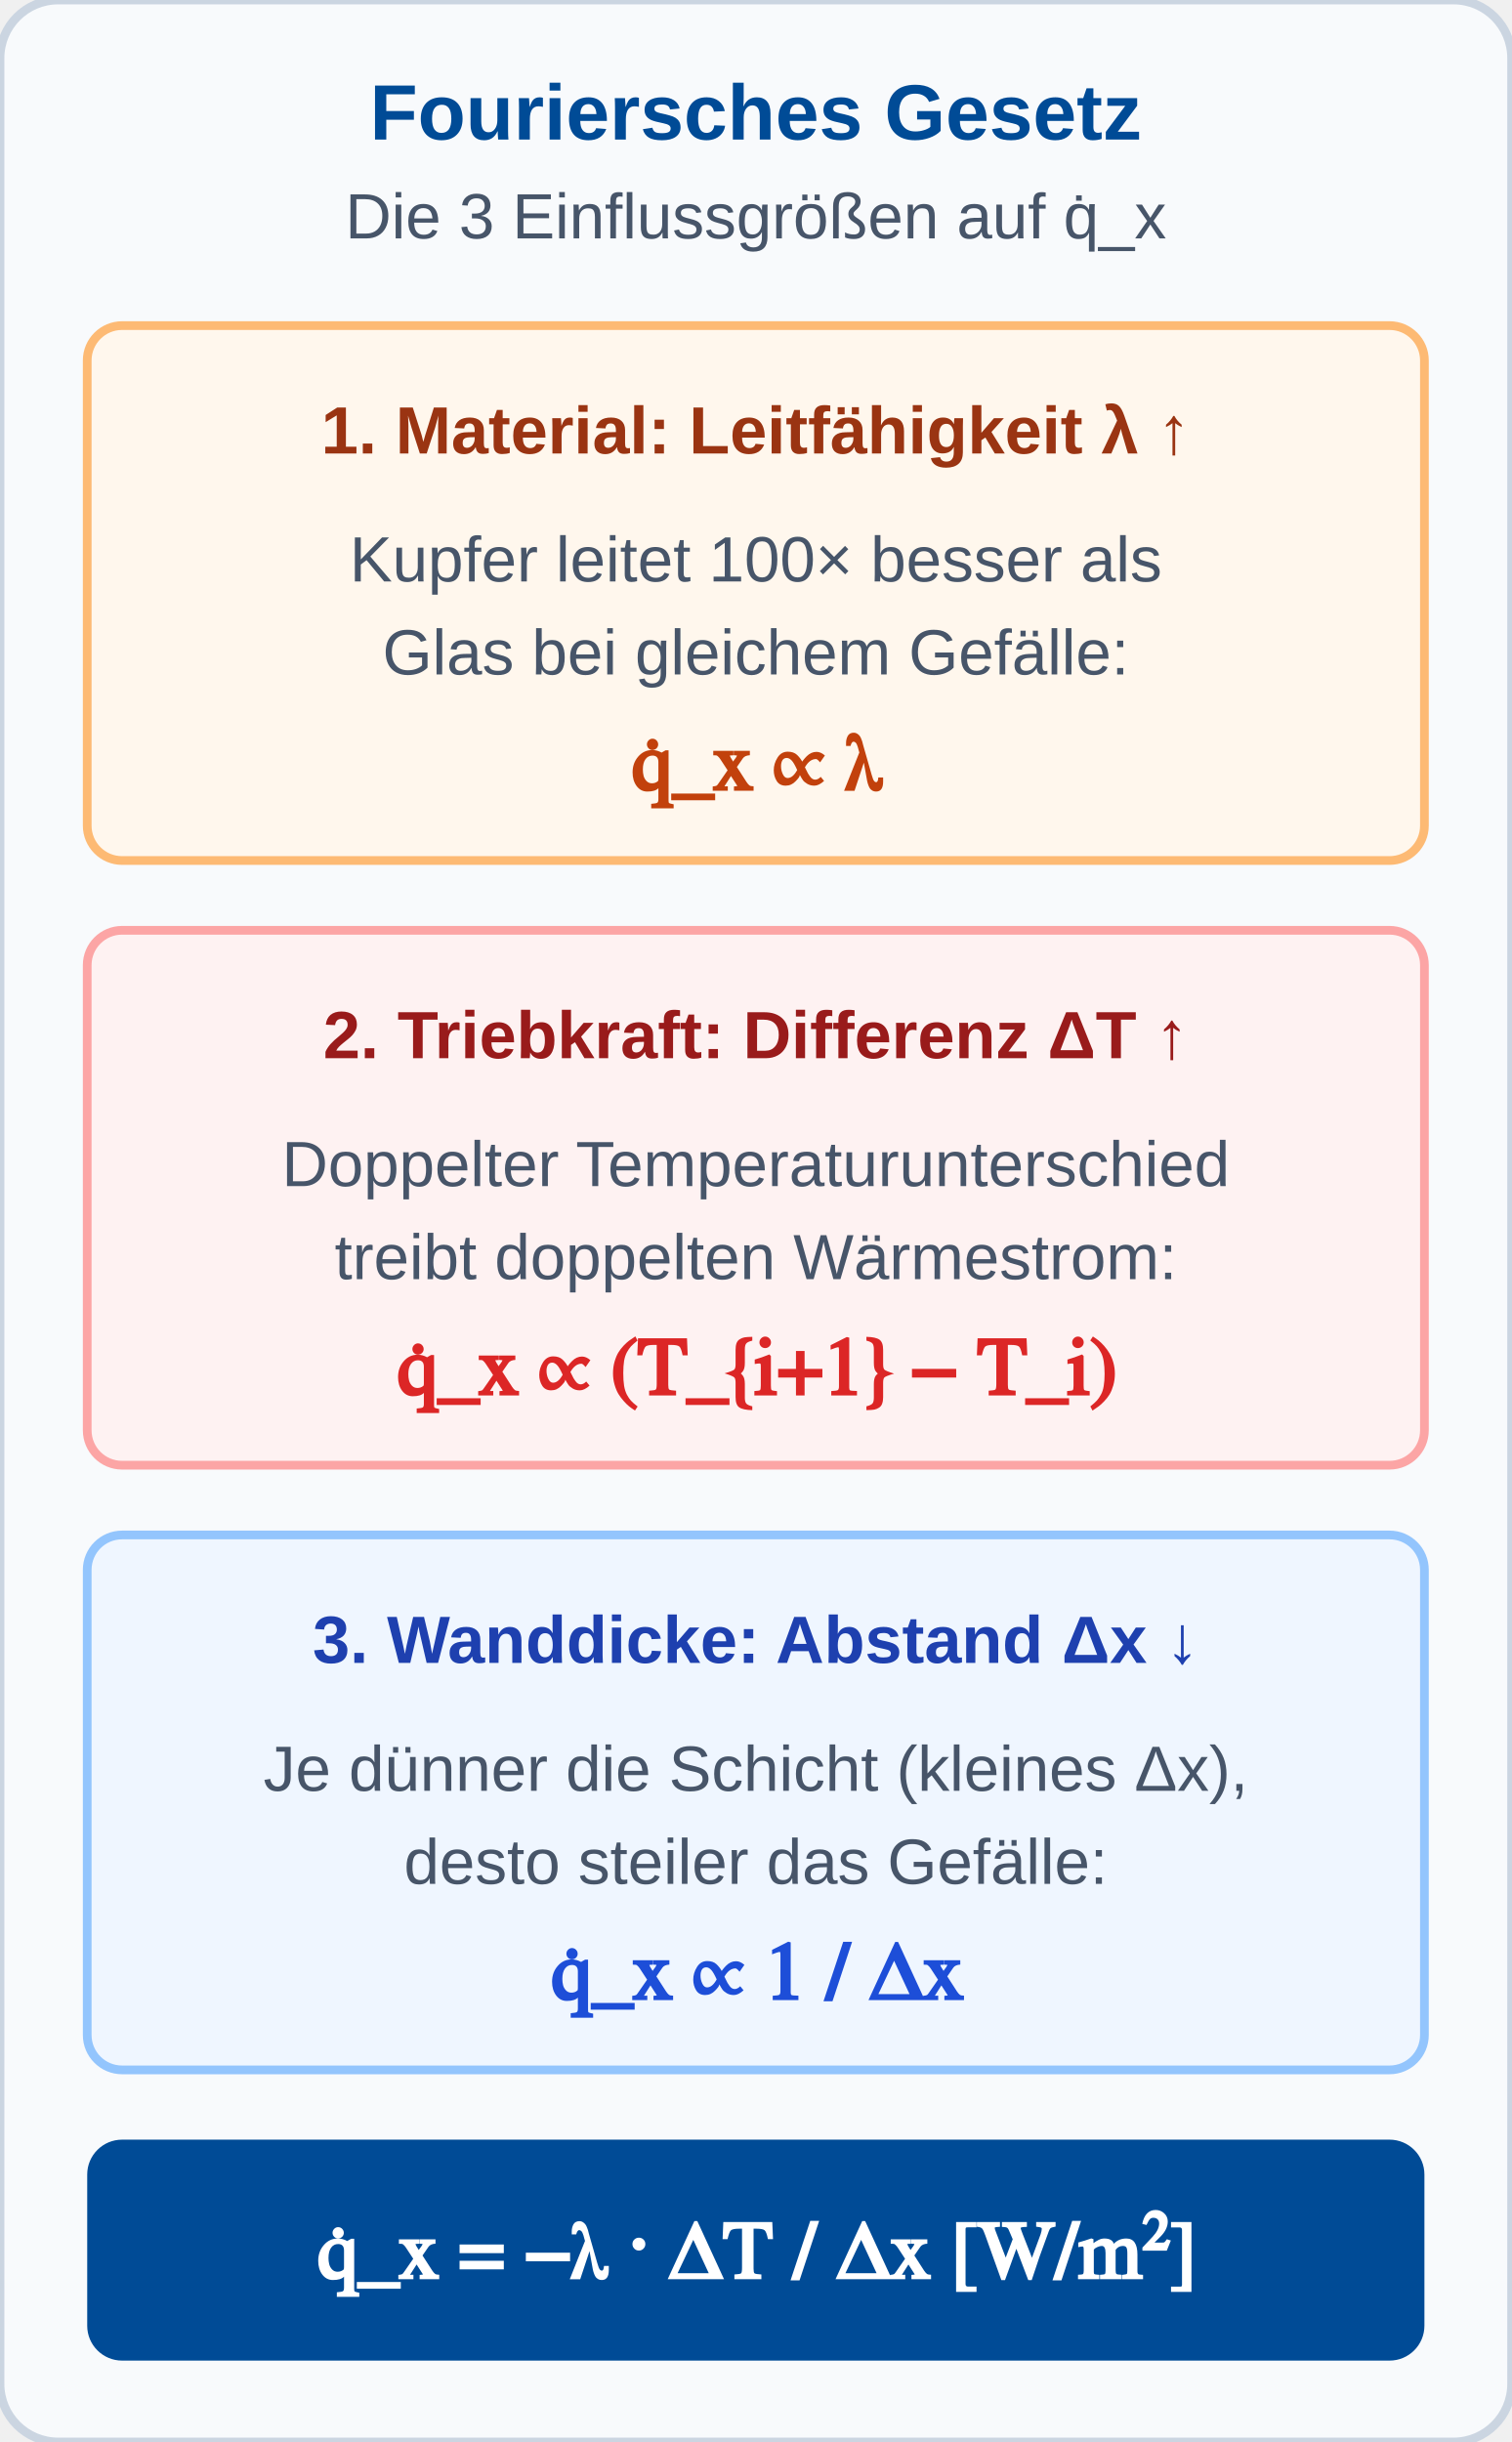
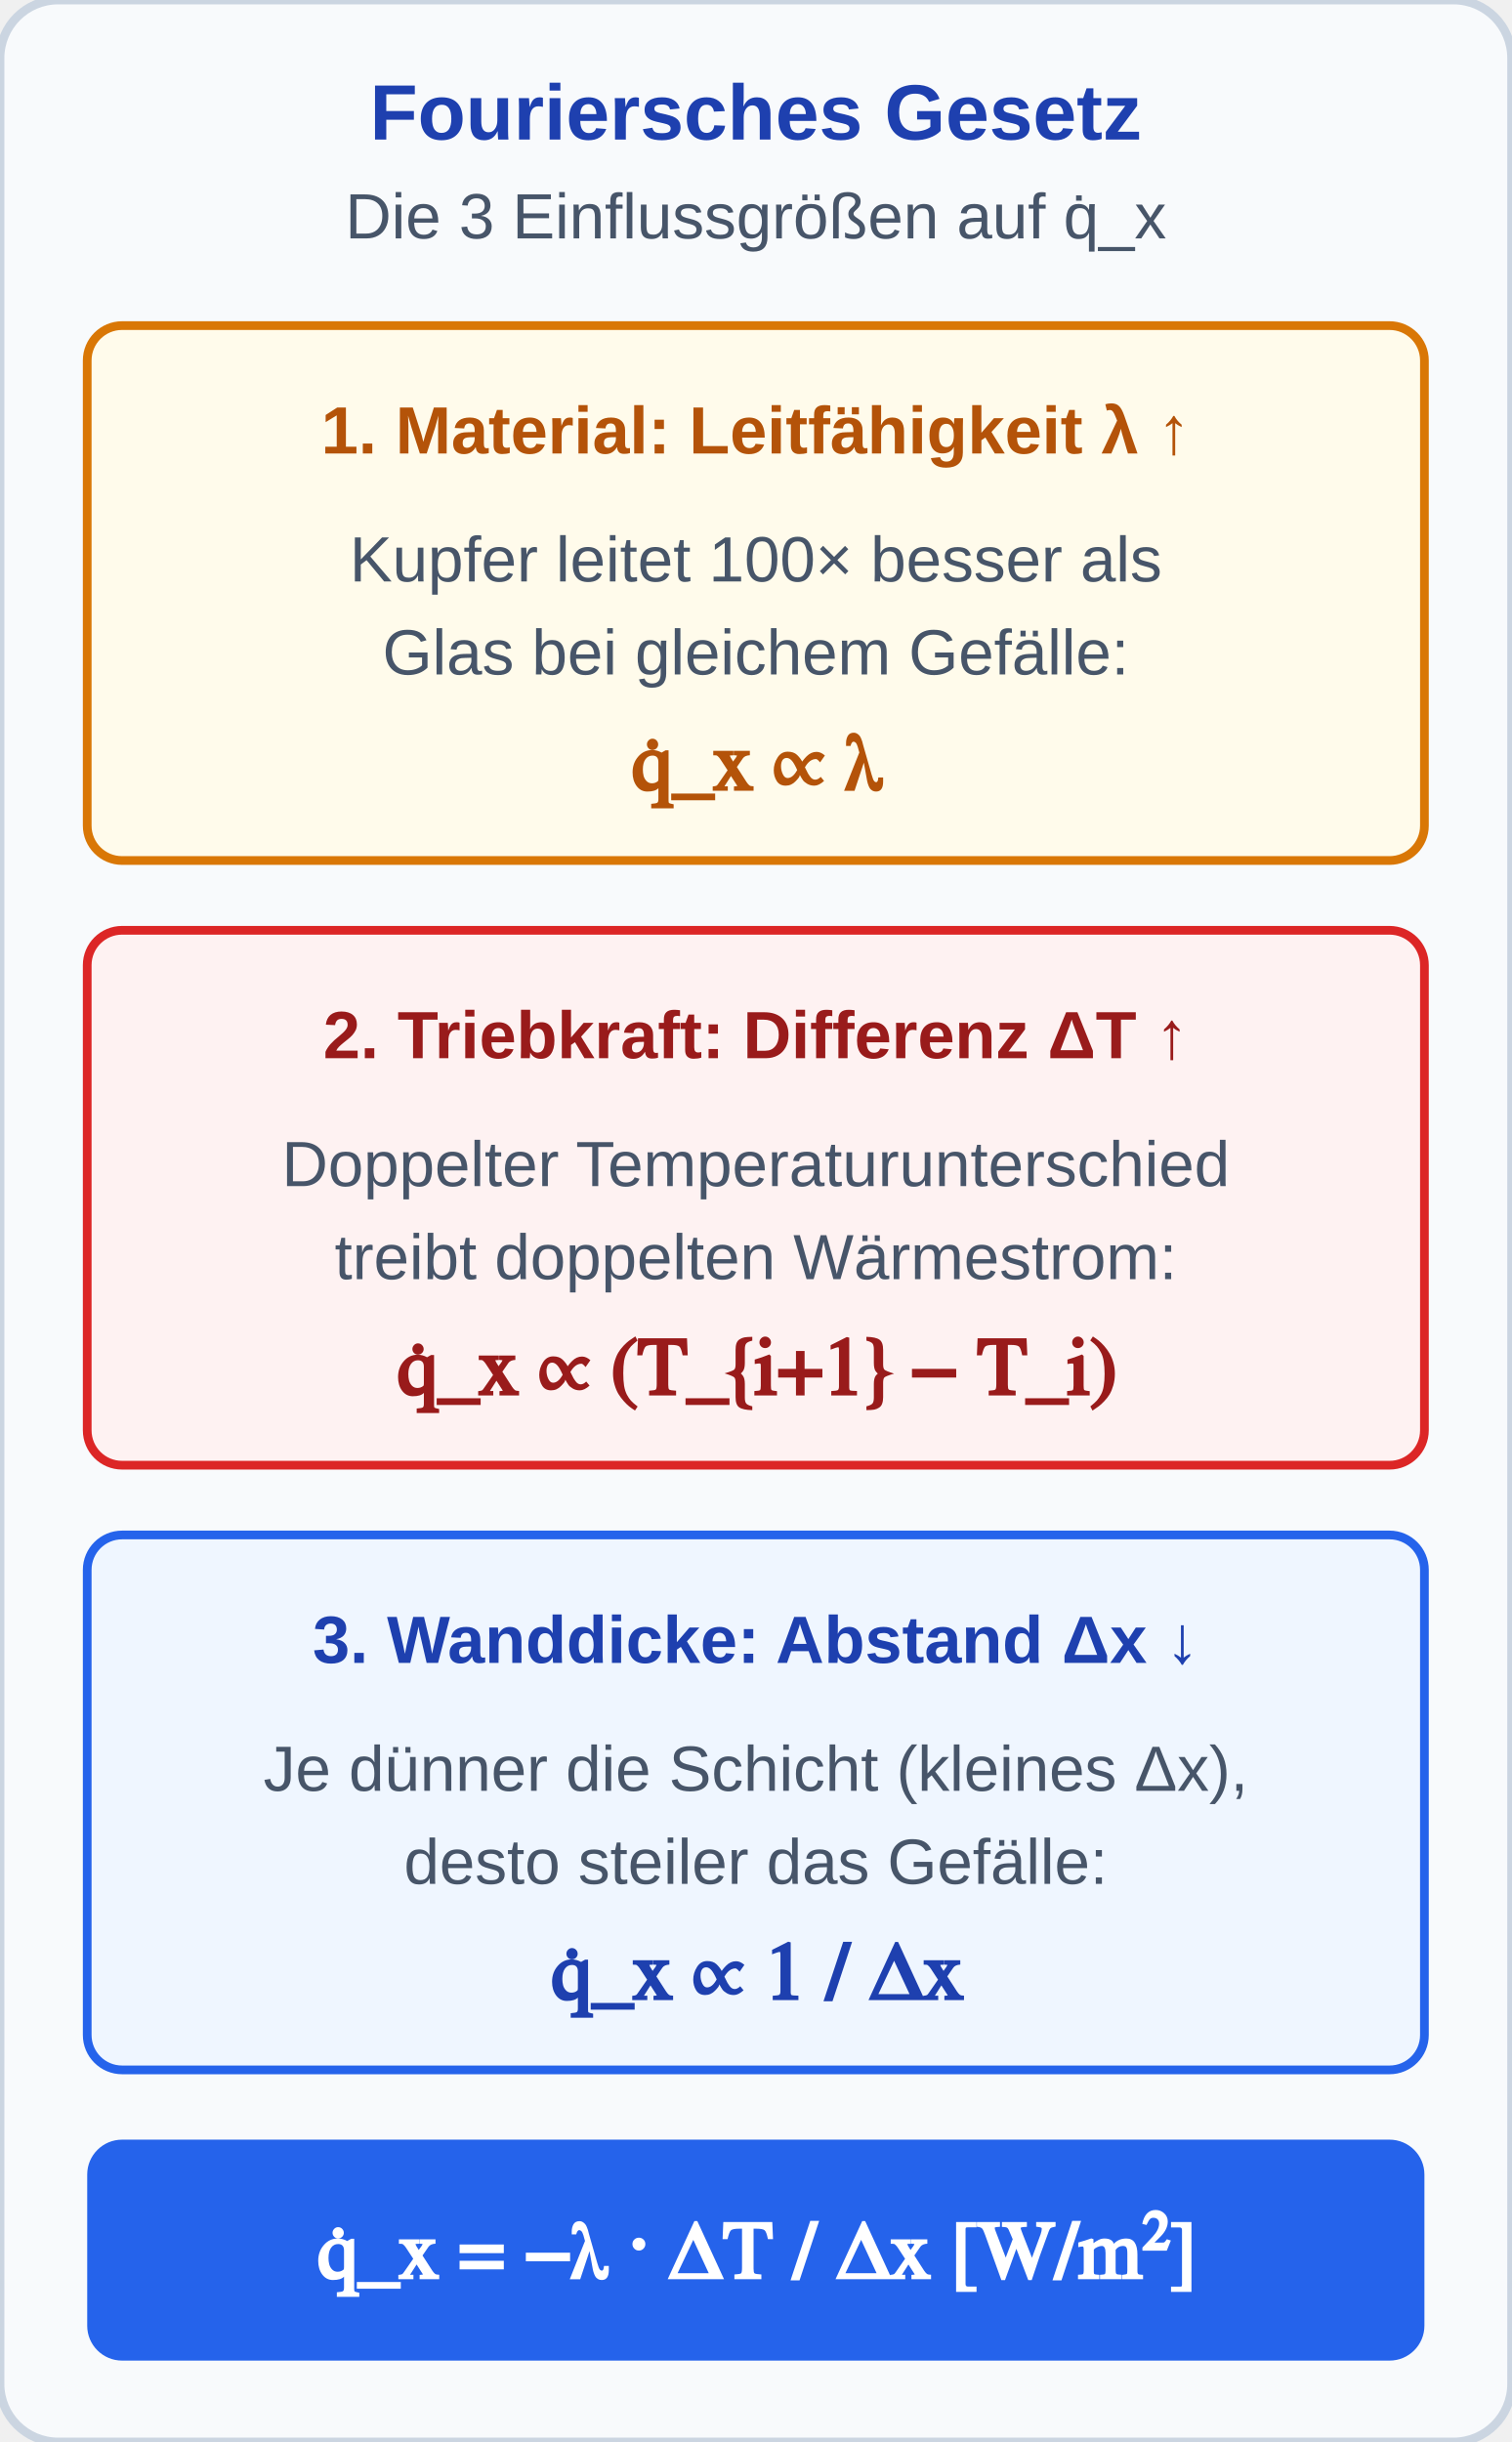
<svg xmlns="http://www.w3.org/2000/svg" viewBox="0 0 260 420" width="260" height="420">
  <defs>
    <style>
-       .hdr { font-family: 'Segoe UI', Arial, sans-serif; font-size: 13.5px; font-weight: bold; fill: #004B96; text-anchor: middle; }
-       .sub { font-family: 'Segoe UI', Arial, sans-serif; font-size: 11px; fill: #475569; text-anchor: middle; }
+       
+ /* @svg-palette:start */
+       .sem-primary { fill: #eff6ff; stroke: #2563eb; }
+       .sem-primary-bg { fill: #eff6ff; stroke: none; }
+       .sem-primary-stroke { stroke: #2563eb; }
+       .sem-primary-fill { fill: #2563eb; }
+       .sem-primary-text { fill: #1e40af; }
+       .sem-warning { fill: #fffbeb; stroke: #d97706; }
+       .sem-warning-bg { fill: #fffbeb; stroke: none; }
+       .sem-warning-stroke { stroke: #d97706; }
+       .sem-warning-fill { fill: #d97706; }
+       .sem-warning-text { fill: #b45309; }
+       .sem-danger { fill: #fef2f2; stroke: #dc2626; }
+       .sem-danger-bg { fill: #fef2f2; stroke: none; }
+       .sem-danger-stroke { stroke: #dc2626; }
+       .sem-danger-fill { fill: #dc2626; }
+       .sem-danger-text { fill: #991b1b; }
+       .sem-card { fill: #f8fafc; stroke: #cbd5e1; }
+       .sem-card-bg { fill: #f8fafc; stroke: none; }
+       .sem-card-stroke { stroke: #cbd5e1; }
+       .sem-card-fill { fill: #cbd5e1; }
+       .sem-card-text { fill: #1e293b; }
+       .sem-muted { fill: #f1f5f9; stroke: #94a3b8; }
+       .sem-muted-bg { fill: #f1f5f9; stroke: none; }
+       .sem-muted-stroke { stroke: #94a3b8; }
+       .sem-muted-fill { fill: #94a3b8; }
+       .sem-muted-text { fill: #475569; }
+       /* @svg-palette:end */
+ .hdr { font-family: 'Segoe UI', Arial, sans-serif; font-size: 13.5px; font-weight: bold;  text-anchor: middle; }
+       .sub { font-family: 'Segoe UI', Arial, sans-serif; font-size: 11px;  text-anchor: middle; }
      .lbl { font-family: 'Segoe UI', Arial, sans-serif; font-size: 11.5px; font-weight: bold; text-anchor: middle; }
      .math { font-family: 'Cambria Math', serif; font-size: 14px; font-weight: bold; text-anchor: middle; }
    </style>
  </defs>
-   <rect width="260" height="420" rx="10" fill="#f8fafc" stroke="#cbd5e1" stroke-width="1.5" />
-   <text x="130" y="24" class="hdr">Fouriersches Gesetz</text>
-   <text x="130" y="41" class="sub">Die 3 Einflussgrößen auf q̇_x</text>
+   <rect class="sem-card" width="260" height="420" rx="10" stroke-width="1.5" />
+   <text x="130" y="24" class="hdr sem-primary-text">Fouriersches Gesetz</text>
+   <text x="130" y="41" class="sub sem-muted-text">Die 3 Einflussgrößen auf q̇_x</text>
  <g transform="translate(15, 56)">
-     <rect width="230" height="92" rx="6" fill="#fff7ed" stroke="#fdba74" stroke-width="1.5" />
-     <text x="115" y="22" class="lbl" style="fill: #9a3412;">1. Material: Leitfähigkeit λ ↑</text>
-     <text x="115" y="44" class="sub">Kupfer leitet 100× besser als</text>
-     <text x="115" y="60" class="sub">Glas bei gleichem Gefälle:</text>
-     <text x="115" y="80" class="math" style="fill: #c2410c;">q̇_x  ∝  λ</text>
+     <rect class="sem-warning" width="230" height="92" rx="6" stroke-width="1.5" />
+     <text x="115" y="22" class="lbl sem-warning-text">1. Material: Leitfähigkeit λ ↑</text>
+     <text x="115" y="44" class="sub sem-muted-text">Kupfer leitet 100× besser als</text>
+     <text x="115" y="60" class="sub sem-muted-text">Glas bei gleichem Gefälle:</text>
+     <text x="115" y="80" class="math sem-warning-text">q̇_x  ∝  λ</text>
  </g>
  <g transform="translate(15, 160)">
-     <rect width="230" height="92" rx="6" fill="#fef2f2" stroke="#fca5a5" stroke-width="1.5" />
-     <text x="115" y="22" class="lbl" style="fill: #991b1b;">2. Triebkraft: Differenz ΔT ↑</text>
-     <text x="115" y="44" class="sub">Doppelter Temperaturunterschied</text>
-     <text x="115" y="60" class="sub">treibt doppelten Wärmestrom:</text>
-     <text x="115" y="80" class="math" style="fill: #dc2626;">q̇_x  ∝  (T_{i+1} − T_i)</text>
+     <rect class="sem-danger" width="230" height="92" rx="6" stroke-width="1.5" />
+     <text x="115" y="22" class="lbl sem-danger-text">2. Triebkraft: Differenz ΔT ↑</text>
+     <text x="115" y="44" class="sub sem-muted-text">Doppelter Temperaturunterschied</text>
+     <text x="115" y="60" class="sub sem-muted-text">treibt doppelten Wärmestrom:</text>
+     <text x="115" y="80" class="math sem-danger-text">q̇_x  ∝  (T_{i+1} − T_i)</text>
  </g>
  <g transform="translate(15, 264)">
-     <rect width="230" height="92" rx="6" fill="#eff6ff" stroke="#93c5fd" stroke-width="1.5" />
-     <text x="115" y="22" class="lbl" style="fill: #1e40af;">3. Wanddicke: Abstand Δx ↓</text>
-     <text x="115" y="44" class="sub">Je dünner die Schicht (kleines Δx),</text>
-     <text x="115" y="60" class="sub">desto steiler das Gefälle:</text>
-     <text x="115" y="80" class="math" style="fill: #1d4ed8;">q̇_x  ∝  1 / Δx</text>
+     <rect class="sem-primary" width="230" height="92" rx="6" stroke-width="1.5" />
+     <text x="115" y="22" class="lbl sem-primary-text">3. Wanddicke: Abstand Δx ↓</text>
+     <text x="115" y="44" class="sub sem-muted-text">Je dünner die Schicht (kleines Δx),</text>
+     <text x="115" y="60" class="sub sem-muted-text">desto steiler das Gefälle:</text>
+     <text x="115" y="80" class="math sem-primary-text">q̇_x  ∝  1 / Δx</text>
  </g>
-   <rect x="15" y="368" width="230" height="38" rx="6" fill="#004B96" />
+   <rect class="sem-primary-fill" x="15" y="368" width="230" height="38" rx="6" />
  <text x="130" y="392" class="math" style="fill: #ffffff;">q̇_x = −λ · ΔT / Δx  [W/m²]</text>
</svg>
